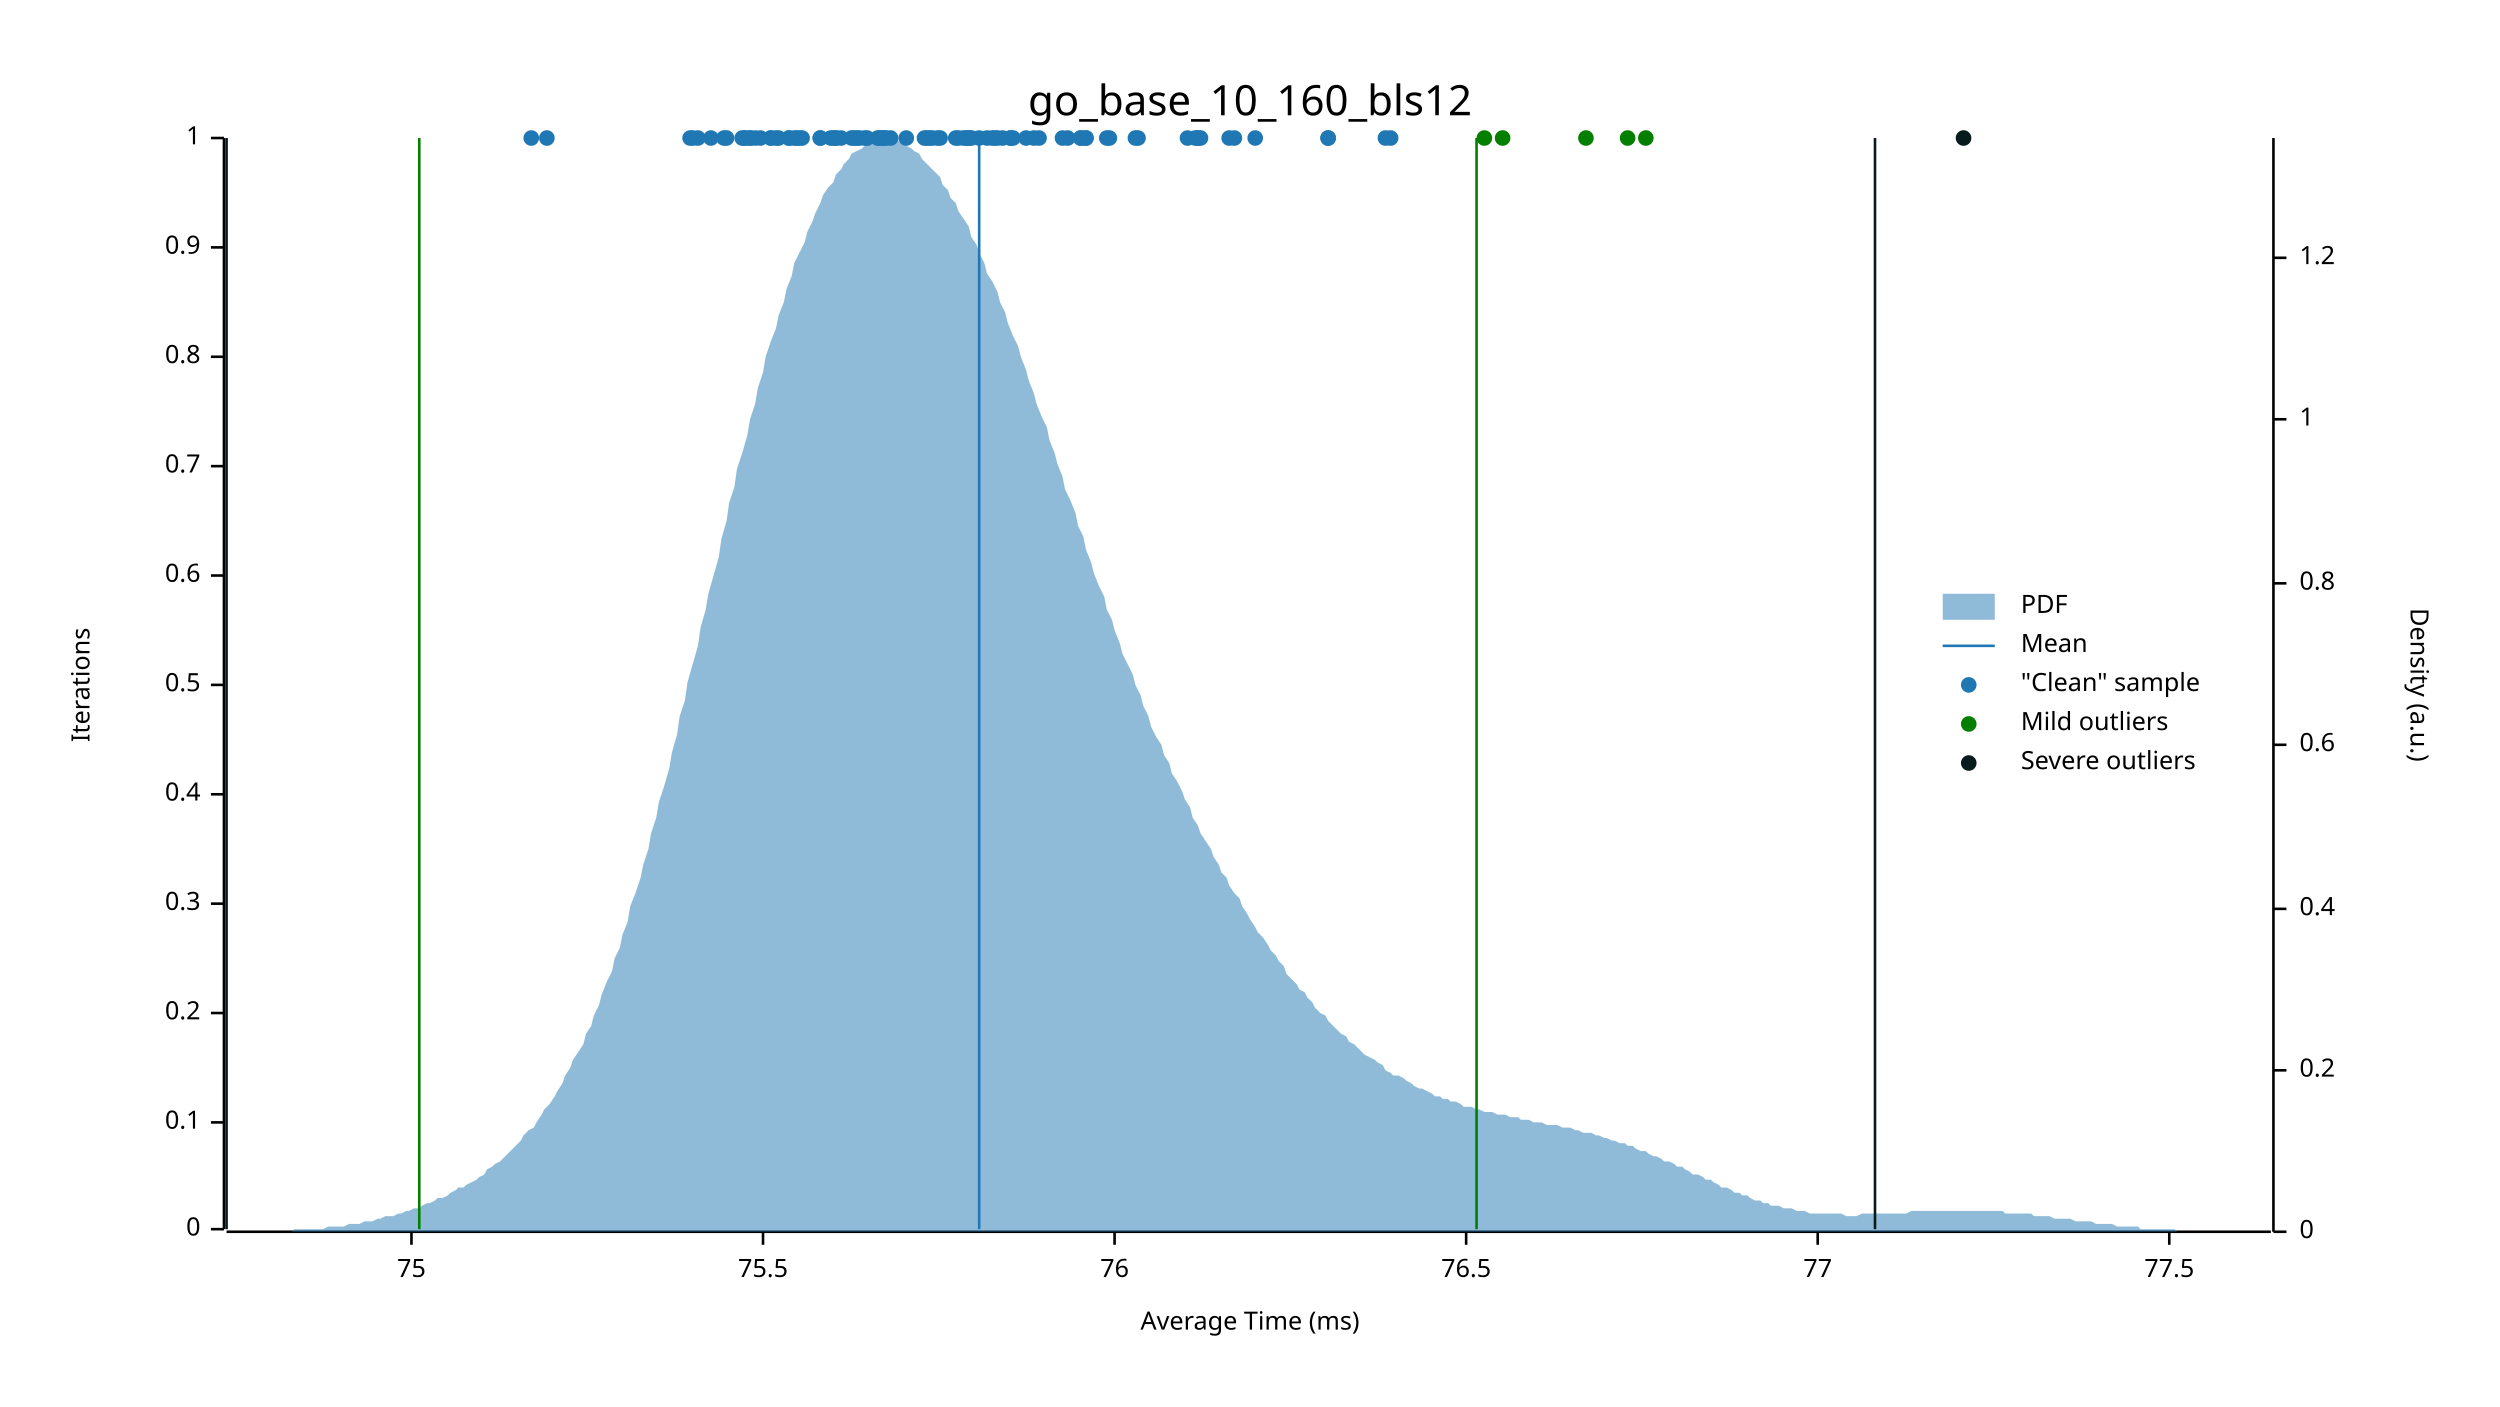
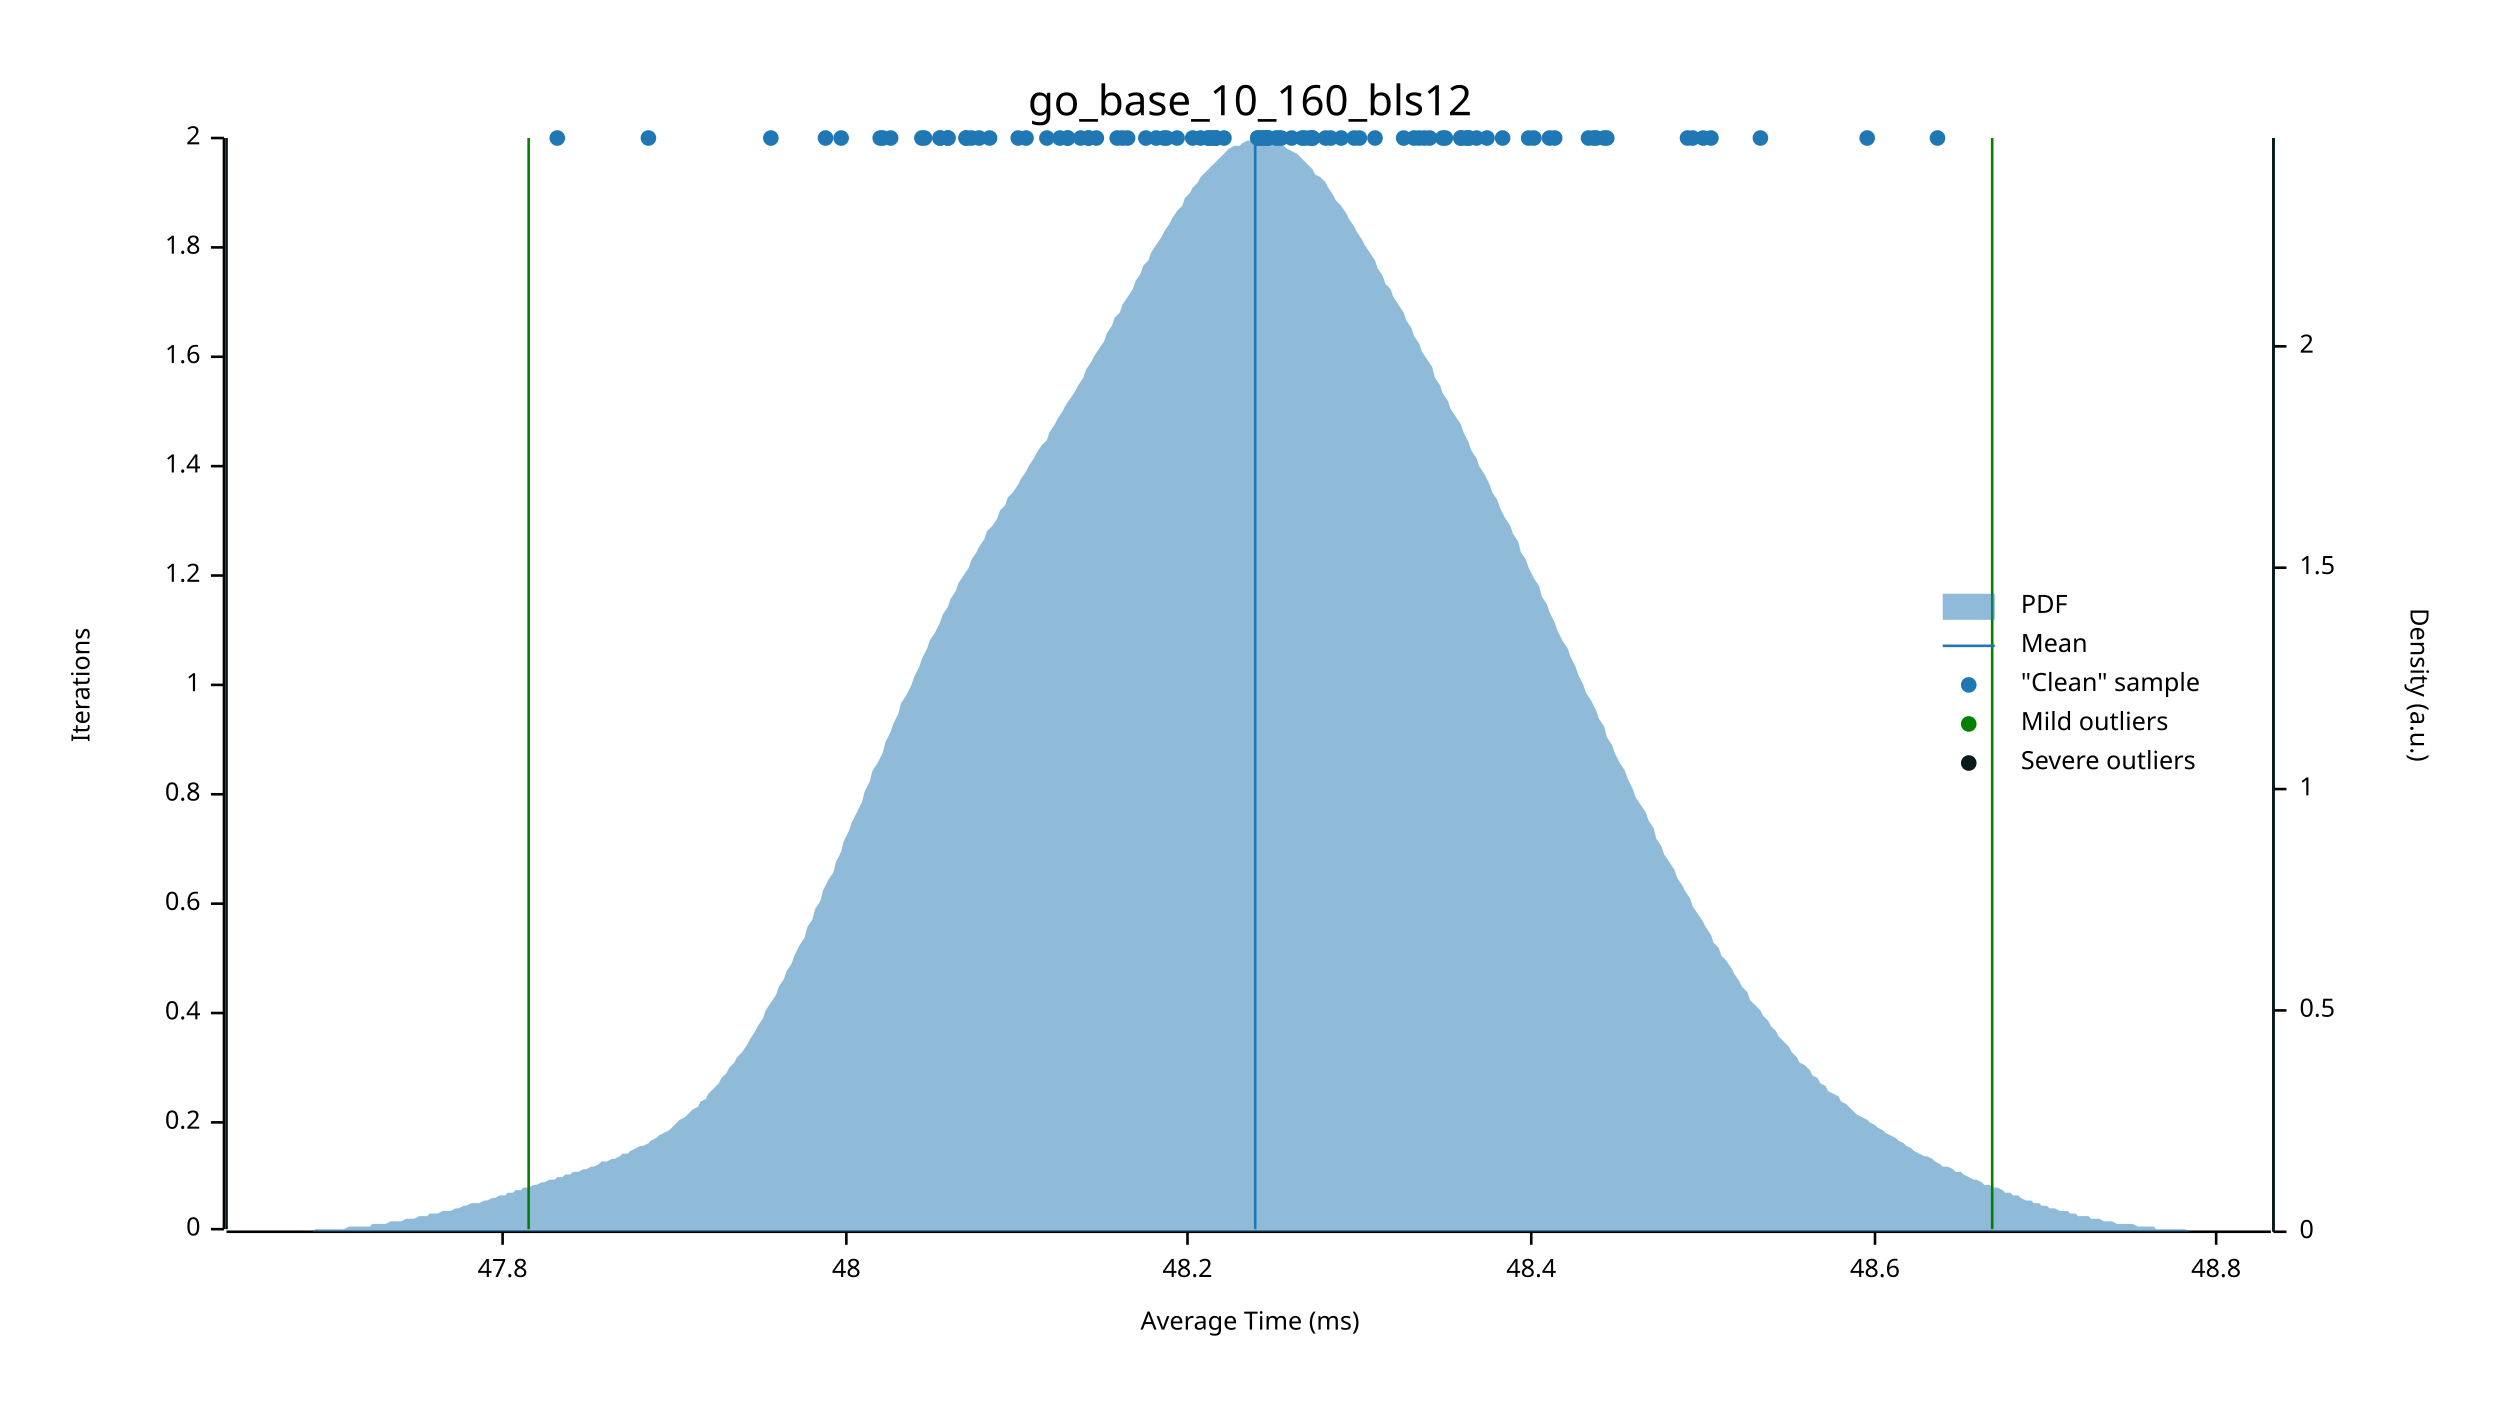
<svg xmlns="http://www.w3.org/2000/svg" width="960" height="540" viewBox="0 0 960 540">
  <text x="480" y="32" dy="0.76em" text-anchor="middle" font-family="sans-serif" font-size="16.129" opacity="1" fill="#000000">
go_base_10_160_bls12
</text>
  <text x="27" y="263" dy="0.76em" text-anchor="middle" font-family="sans-serif" font-size="9.677" opacity="1" fill="#000000" transform="rotate(270, 27, 263)">
Iterations
</text>
  <text x="480" y="513" dy="-0.5ex" text-anchor="middle" font-family="sans-serif" font-size="9.677" opacity="1" fill="#000000">
Average Time (ms)
</text>
  <polyline fill="none" opacity="1" stroke="#000000" stroke-width="1" points="86,53 86,472 " />
  <text x="77" y="472" dy="0.5ex" text-anchor="end" font-family="sans-serif" font-size="9.677" opacity="1" fill="#000000">
0
</text>
  <polyline fill="none" opacity="1" stroke="#000000" stroke-width="1" points="81,472 86,472 " />
  <text x="77" y="431" dy="0.5ex" text-anchor="end" font-family="sans-serif" font-size="9.677" opacity="1" fill="#000000">
- 0.1
+ 0.2
</text>
  <polyline fill="none" opacity="1" stroke="#000000" stroke-width="1" points="81,431 86,431 " />
  <text x="77" y="389" dy="0.5ex" text-anchor="end" font-family="sans-serif" font-size="9.677" opacity="1" fill="#000000">
- 0.2
+ 0.4
</text>
  <polyline fill="none" opacity="1" stroke="#000000" stroke-width="1" points="81,389 86,389 " />
  <text x="77" y="347" dy="0.5ex" text-anchor="end" font-family="sans-serif" font-size="9.677" opacity="1" fill="#000000">
- 0.3
+ 0.6
</text>
  <polyline fill="none" opacity="1" stroke="#000000" stroke-width="1" points="81,347 86,347 " />
  <text x="77" y="305" dy="0.5ex" text-anchor="end" font-family="sans-serif" font-size="9.677" opacity="1" fill="#000000">
- 0.4
+ 0.8
</text>
  <polyline fill="none" opacity="1" stroke="#000000" stroke-width="1" points="81,305 86,305 " />
  <text x="77" y="263" dy="0.5ex" text-anchor="end" font-family="sans-serif" font-size="9.677" opacity="1" fill="#000000">
- 0.5
+ 1
</text>
  <polyline fill="none" opacity="1" stroke="#000000" stroke-width="1" points="81,263 86,263 " />
  <text x="77" y="221" dy="0.5ex" text-anchor="end" font-family="sans-serif" font-size="9.677" opacity="1" fill="#000000">
- 0.6
+ 1.2
</text>
  <polyline fill="none" opacity="1" stroke="#000000" stroke-width="1" points="81,221 86,221 " />
  <text x="77" y="179" dy="0.5ex" text-anchor="end" font-family="sans-serif" font-size="9.677" opacity="1" fill="#000000">
- 0.7
+ 1.4
</text>
  <polyline fill="none" opacity="1" stroke="#000000" stroke-width="1" points="81,179 86,179 " />
  <text x="77" y="137" dy="0.5ex" text-anchor="end" font-family="sans-serif" font-size="9.677" opacity="1" fill="#000000">
- 0.8
+ 1.6
</text>
  <polyline fill="none" opacity="1" stroke="#000000" stroke-width="1" points="81,137 86,137 " />
  <text x="77" y="95" dy="0.5ex" text-anchor="end" font-family="sans-serif" font-size="9.677" opacity="1" fill="#000000">
- 0.9
+ 1.8
</text>
  <polyline fill="none" opacity="1" stroke="#000000" stroke-width="1" points="81,95 86,95 " />
  <text x="77" y="53" dy="0.5ex" text-anchor="end" font-family="sans-serif" font-size="9.677" opacity="1" fill="#000000">
- 1
+ 2
</text>
  <polyline fill="none" opacity="1" stroke="#000000" stroke-width="1" points="81,53 86,53 " />
  <polyline fill="none" opacity="1" stroke="#000000" stroke-width="1" points="87,473 872,473 " />
-   <text x="158" y="483" dy="0.76em" text-anchor="middle" font-family="sans-serif" font-size="9.677" opacity="1" fill="#000000">
- 75
- </text>
-   <polyline fill="none" opacity="1" stroke="#000000" stroke-width="1" points="158,473 158,478 " />
-   <text x="293" y="483" dy="0.76em" text-anchor="middle" font-family="sans-serif" font-size="9.677" opacity="1" fill="#000000">
- 75.5
- </text>
-   <polyline fill="none" opacity="1" stroke="#000000" stroke-width="1" points="293,473 293,478 " />
-   <text x="428" y="483" dy="0.76em" text-anchor="middle" font-family="sans-serif" font-size="9.677" opacity="1" fill="#000000">
- 76
- </text>
-   <polyline fill="none" opacity="1" stroke="#000000" stroke-width="1" points="428,473 428,478 " />
-   <text x="563" y="483" dy="0.76em" text-anchor="middle" font-family="sans-serif" font-size="9.677" opacity="1" fill="#000000">
- 76.5
- </text>
-   <polyline fill="none" opacity="1" stroke="#000000" stroke-width="1" points="563,473 563,478 " />
-   <text x="698" y="483" dy="0.76em" text-anchor="middle" font-family="sans-serif" font-size="9.677" opacity="1" fill="#000000">
- 77
- </text>
-   <polyline fill="none" opacity="1" stroke="#000000" stroke-width="1" points="698,473 698,478 " />
-   <text x="833" y="483" dy="0.76em" text-anchor="middle" font-family="sans-serif" font-size="9.677" opacity="1" fill="#000000">
- 77.5
- </text>
-   <polyline fill="none" opacity="1" stroke="#000000" stroke-width="1" points="833,473 833,478 " />
+   <text x="193" y="483" dy="0.76em" text-anchor="middle" font-family="sans-serif" font-size="9.677" opacity="1" fill="#000000">
+ 47.8
+ </text>
+   <polyline fill="none" opacity="1" stroke="#000000" stroke-width="1" points="193,473 193,478 " />
+   <text x="325" y="483" dy="0.76em" text-anchor="middle" font-family="sans-serif" font-size="9.677" opacity="1" fill="#000000">
+ 48
+ </text>
+   <polyline fill="none" opacity="1" stroke="#000000" stroke-width="1" points="325,473 325,478 " />
+   <text x="456" y="483" dy="0.76em" text-anchor="middle" font-family="sans-serif" font-size="9.677" opacity="1" fill="#000000">
+ 48.2
+ </text>
+   <polyline fill="none" opacity="1" stroke="#000000" stroke-width="1" points="456,473 456,478 " />
+   <text x="588" y="483" dy="0.76em" text-anchor="middle" font-family="sans-serif" font-size="9.677" opacity="1" fill="#000000">
+ 48.4
+ </text>
+   <polyline fill="none" opacity="1" stroke="#000000" stroke-width="1" points="588,473 588,478 " />
+   <text x="720" y="483" dy="0.76em" text-anchor="middle" font-family="sans-serif" font-size="9.677" opacity="1" fill="#000000">
+ 48.6
+ </text>
+   <polyline fill="none" opacity="1" stroke="#000000" stroke-width="1" points="720,473 720,478 " />
+   <text x="851" y="483" dy="0.76em" text-anchor="middle" font-family="sans-serif" font-size="9.677" opacity="1" fill="#000000">
+ 48.8
+ </text>
+   <polyline fill="none" opacity="1" stroke="#000000" stroke-width="1" points="851,473 851,478 " />
  <text x="933" y="263" dy="0.76em" text-anchor="middle" font-family="sans-serif" font-size="9.677" opacity="1" fill="#000000" transform="rotate(90, 933, 263)">
Density (a.u.)
</text>
  <polyline fill="none" opacity="1" stroke="#000000" stroke-width="1" points="873,53 873,473 " />
  <text x="883" y="473" dy="0.5ex" text-anchor="start" font-family="sans-serif" font-size="9.677" opacity="1" fill="#000000">
0
</text>
  <polyline fill="none" opacity="1" stroke="#000000" stroke-width="1" points="873,473 878,473 " />
-   <text x="883" y="411" dy="0.5ex" text-anchor="start" font-family="sans-serif" font-size="9.677" opacity="1" fill="#000000">
- 0.2
- </text>
-   <polyline fill="none" opacity="1" stroke="#000000" stroke-width="1" points="873,411 878,411 " />
-   <text x="883" y="349" dy="0.5ex" text-anchor="start" font-family="sans-serif" font-size="9.677" opacity="1" fill="#000000">
- 0.4
- </text>
-   <polyline fill="none" opacity="1" stroke="#000000" stroke-width="1" points="873,349 878,349 " />
-   <text x="883" y="286" dy="0.5ex" text-anchor="start" font-family="sans-serif" font-size="9.677" opacity="1" fill="#000000">
- 0.6
- </text>
-   <polyline fill="none" opacity="1" stroke="#000000" stroke-width="1" points="873,286 878,286 " />
-   <text x="883" y="224" dy="0.5ex" text-anchor="start" font-family="sans-serif" font-size="9.677" opacity="1" fill="#000000">
- 0.8
- </text>
-   <polyline fill="none" opacity="1" stroke="#000000" stroke-width="1" points="873,224 878,224 " />
-   <text x="883" y="161" dy="0.5ex" text-anchor="start" font-family="sans-serif" font-size="9.677" opacity="1" fill="#000000">
+   <text x="883" y="388" dy="0.5ex" text-anchor="start" font-family="sans-serif" font-size="9.677" opacity="1" fill="#000000">
+ 0.5
+ </text>
+   <polyline fill="none" opacity="1" stroke="#000000" stroke-width="1" points="873,388 878,388 " />
+   <text x="883" y="303" dy="0.5ex" text-anchor="start" font-family="sans-serif" font-size="9.677" opacity="1" fill="#000000">
1
</text>
-   <polyline fill="none" opacity="1" stroke="#000000" stroke-width="1" points="873,161 878,161 " />
-   <text x="883" y="99" dy="0.5ex" text-anchor="start" font-family="sans-serif" font-size="9.677" opacity="1" fill="#000000">
- 1.2
- </text>
-   <polyline fill="none" opacity="1" stroke="#000000" stroke-width="1" points="873,99 878,99 " />
-   <polygon opacity="0.5" fill="#1F78B4" points="87,473 88,473 90,473 91,473 93,473 94,473 96,473 98,473 99,473 101,473 102,473 104,473 105,473 107,473 109,473 110,473 112,473 113,472 115,472 116,472 118,472 120,472 121,472 123,472 124,472 126,471 127,471 129,471 131,471 132,471 134,470 135,470 137,470 138,470 140,469 142,469 143,469 145,468 146,468 148,467 150,467 151,467 153,466 154,466 156,465 157,465 159,464 161,464 162,463 164,462 165,462 167,461 168,460 170,460 172,459 173,458 175,457 176,456 178,456 179,455 181,454 183,453 184,452 186,451 187,449 189,448 190,447 192,446 194,444 195,443 197,441 198,440 200,438 201,436 203,434 205,433 206,431 208,428 209,426 211,424 213,421 214,419 216,416 217,413 219,410 220,407 222,404 224,401 225,397 227,394 228,390 230,386 231,382 233,377 235,373 236,368 238,364 239,359 241,354 242,348 244,343 246,337 247,332 249,326 250,320 252,314 253,308 255,302 257,295 258,289 260,282 261,275 263,269 264,262 266,255 268,248 269,241 271,234 272,228 274,221 276,214 277,207 279,200 280,193 282,187 283,180 285,174 287,167 288,161 290,155 291,149 293,143 294,137 296,131 298,126 299,121 301,116 302,111 304,106 305,101 307,97 309,93 310,89 312,85 313,82 315,78 316,75 318,72 320,70 321,67 323,65 324,63 326,61 327,59 329,58 331,57 332,56 334,55 335,54 337,54 339,54 340,53 342,54 343,54 345,54 346,55 348,56 350,57 351,58 353,59 354,61 356,63 357,64 359,66 361,68 362,71 364,73 365,76 367,78 368,81 370,84 372,87 373,91 375,94 376,97 378,101 379,105 381,108 383,112 384,116 386,120 387,124 389,129 391,133 392,137 394,142 395,146 397,151 398,155 400,160 402,164 403,169 405,174 406,178 408,183 409,188 411,192 413,197 414,202 416,206 417,211 419,216 420,220 422,225 424,229 425,234 427,238 428,242 430,247 431,251 433,255 435,259 436,263 438,267 439,271 441,275 442,279 444,283 446,286 447,290 449,293 450,297 452,300 454,304 455,307 457,310 458,314 460,317 461,320 463,323 465,326 466,329 468,332 469,335 471,337 472,340 474,343 476,345 477,348 479,351 480,353 482,356 483,358 485,360 487,363 488,365 490,367 491,369 493,371 494,374 496,376 498,378 499,380 501,381 502,383 504,385 505,387 507,389 509,390 510,392 512,394 513,395 515,397 517,398 518,400 520,401 521,402 523,404 524,405 526,406 528,407 529,408 531,409 532,411 534,412 535,413 537,413 539,414 540,415 542,416 543,417 545,418 546,418 548,419 550,420 551,421 553,421 554,422 556,422 557,423 559,423 561,424 562,425 564,425 565,425 567,426 568,426 570,427 572,427 573,427 575,428 576,428 578,428 580,429 581,429 583,429 584,430 586,430 587,430 589,431 591,431 592,431 594,432 595,432 597,432 598,432 600,433 602,433 603,433 605,434 606,434 608,435 609,435 611,435 613,436 614,436 616,437 617,437 619,438 620,438 622,439 624,439 625,440 627,440 628,441 630,442 632,442 633,443 635,444 636,444 638,445 639,446 641,446 643,447 644,448 646,448 647,449 649,450 650,451 652,451 654,452 655,453 657,453 658,454 660,455 661,456 663,456 665,457 666,458 668,458 669,459 671,459 672,460 674,461 676,461 677,462 679,462 680,463 682,463 683,463 685,464 687,464 688,464 690,465 691,465 693,465 695,466 696,466 698,466 699,466 701,466 702,466 704,466 706,466 707,466 709,467 710,467 712,467 713,467 715,466 717,466 718,466 720,466 721,466 723,466 724,466 726,466 728,466 729,466 731,466 732,466 734,465 735,465 737,465 739,465 740,465 742,465 743,465 745,465 746,465 748,465 750,465 751,465 753,465 754,465 756,465 758,465 759,465 761,465 762,465 764,465 765,465 767,465 769,465 770,466 772,466 773,466 775,466 776,466 778,466 780,466 781,467 783,467 784,467 786,467 787,467 789,468 791,468 792,468 794,468 795,468 797,469 798,469 800,469 802,469 803,469 805,470 806,470 808,470 809,470 811,470 813,471 814,471 816,471 817,471 819,471 821,471 822,472 824,472 825,472 827,472 828,472 830,472 832,472 833,472 835,472 836,473 838,473 839,473 841,473 843,473 844,473 846,473 847,473 849,473 850,473 852,473 854,473 855,473 857,473 858,473 860,473 861,473 863,473 865,473 866,473 868,473 869,473 871,473 873,473 873,473 87,473 " />
-   <polyline fill="none" opacity="1" stroke="#1F78B4" stroke-width="1" points="376,472 376,53 " />
-   <polyline fill="none" opacity="1" stroke="#057F00" stroke-width="1" points="161,472 161,53 " />
-   <polyline fill="none" opacity="1" stroke="#057F00" stroke-width="1" points="567,472 567,53 " />
+   <polyline fill="none" opacity="1" stroke="#000000" stroke-width="1" points="873,303 878,303 " />
+   <text x="883" y="218" dy="0.5ex" text-anchor="start" font-family="sans-serif" font-size="9.677" opacity="1" fill="#000000">
+ 1.5
+ </text>
+   <polyline fill="none" opacity="1" stroke="#000000" stroke-width="1" points="873,218 878,218 " />
+   <text x="883" y="133" dy="0.5ex" text-anchor="start" font-family="sans-serif" font-size="9.677" opacity="1" fill="#000000">
+ 2
+ </text>
+   <polyline fill="none" opacity="1" stroke="#000000" stroke-width="1" points="873,133 878,133 " />
+   <polygon opacity="0.5" fill="#1F78B4" points="87,473 88,473 90,473 91,473 93,473 94,473 96,473 98,473 99,473 101,473 102,473 104,473 105,473 107,473 109,473 110,473 112,473 113,473 115,473 116,473 118,473 120,473 121,472 123,472 124,472 126,472 127,472 129,472 131,472 132,472 134,471 135,471 137,471 138,471 140,471 142,471 143,470 145,470 146,470 148,470 150,469 151,469 153,469 154,469 156,468 157,468 159,468 161,467 162,467 164,467 165,466 167,466 168,466 170,465 172,465 173,465 175,464 176,464 178,463 179,463 181,462 183,462 184,462 186,461 187,461 189,460 190,460 192,459 194,459 195,458 197,458 198,457 200,457 201,456 203,456 205,455 206,455 208,454 209,454 211,453 213,453 214,452 216,452 217,451 219,451 220,450 222,450 224,449 225,449 227,448 228,448 230,447 231,446 233,446 235,445 236,445 238,444 239,443 241,443 242,442 244,441 246,440 247,440 249,439 250,438 252,437 253,436 255,435 257,434 258,433 260,431 261,430 263,429 264,428 266,426 268,425 269,423 271,422 272,420 274,418 276,416 277,414 279,412 280,410 282,408 283,406 285,404 287,401 288,399 290,396 291,394 293,391 294,388 296,385 298,382 299,379 301,376 302,373 304,370 305,367 307,363 309,360 310,356 312,353 313,349 315,346 316,342 318,338 320,335 321,331 323,327 324,323 326,319 327,316 329,312 331,308 332,304 334,300 335,296 337,293 339,289 340,285 342,281 343,278 345,274 346,270 348,267 350,263 351,260 353,256 354,253 356,249 357,246 359,243 361,239 362,236 364,233 365,230 367,227 368,224 370,221 372,218 373,215 375,212 376,210 378,207 379,204 381,202 383,199 384,196 386,194 387,191 389,189 391,186 392,184 394,181 395,179 397,176 398,174 400,171 402,169 403,166 405,163 406,161 408,158 409,156 411,153 413,150 414,148 416,145 417,142 419,139 420,137 422,134 424,131 425,128 427,125 428,122 430,120 431,117 433,114 435,111 436,108 438,105 439,102 441,100 442,97 444,94 446,91 447,89 449,86 450,84 452,81 454,79 455,76 457,74 458,72 460,70 461,68 463,66 465,64 466,63 468,61 469,60 471,58 472,57 474,56 476,56 477,55 479,54 480,54 482,54 483,53 485,54 487,54 488,54 490,55 491,55 493,56 494,57 496,58 498,59 499,60 501,62 502,63 504,65 505,67 507,68 509,70 510,72 512,75 513,77 515,79 517,82 518,84 520,87 521,89 523,92 524,94 526,97 528,100 529,103 531,106 532,109 534,111 535,114 537,117 539,120 540,123 542,126 543,129 545,132 546,135 548,138 550,141 551,145 553,148 554,151 556,154 557,157 559,160 561,163 562,166 564,170 565,173 567,176 568,179 570,182 572,186 573,189 575,192 576,195 578,199 580,202 581,205 583,208 584,212 586,215 587,218 589,222 591,225 592,229 594,232 595,235 597,239 598,242 600,246 602,249 603,252 605,256 606,259 608,263 609,266 611,269 613,273 614,276 616,279 617,283 619,286 620,289 622,293 624,296 625,299 627,303 628,306 630,309 632,312 633,315 635,318 636,322 638,325 639,328 641,331 643,334 644,337 646,340 647,342 649,345 650,348 652,351 654,354 655,356 657,359 658,362 660,364 661,367 663,369 665,372 666,374 668,377 669,379 671,381 672,384 674,386 676,388 677,390 679,392 680,394 682,396 683,398 685,400 687,402 688,404 690,406 691,408 693,409 695,411 696,413 698,414 699,416 701,417 702,419 704,420 706,421 707,423 709,424 710,425 712,427 713,428 715,429 717,430 718,431 720,432 721,433 723,434 724,435 726,436 728,437 729,438 731,439 732,440 734,441 735,442 737,443 739,444 740,444 742,445 743,446 745,447 746,448 748,448 750,449 751,450 753,450 754,451 756,452 758,453 759,453 761,454 762,455 764,455 765,456 767,456 769,457 770,458 772,458 773,459 775,459 776,460 778,461 780,461 781,462 783,462 784,463 786,463 787,464 789,464 791,465 792,465 794,465 795,466 797,466 798,467 800,467 802,467 803,468 805,468 806,468 808,469 809,469 811,469 813,470 814,470 816,470 817,470 819,470 821,471 822,471 824,471 825,471 827,471 828,472 830,472 832,472 833,472 835,472 836,472 838,472 839,472 841,473 843,473 844,473 846,473 847,473 849,473 850,473 852,473 854,473 855,473 857,473 858,473 860,473 861,473 863,473 865,473 866,473 868,473 869,473 871,473 873,473 873,473 87,473 " />
+   <polyline fill="none" opacity="1" stroke="#1F78B4" stroke-width="1" points="482,472 482,53 " />
+   <polyline fill="none" opacity="1" stroke="#057F00" stroke-width="1" points="203,472 203,53 " />
+   <polyline fill="none" opacity="1" stroke="#057F00" stroke-width="1" points="765,472 765,53 " />
  <polyline fill="none" opacity="1" stroke="#071A1C" stroke-width="1" points="87,472 87,53 " />
-   <polyline fill="none" opacity="1" stroke="#071A1C" stroke-width="1" points="720,472 720,53 " />
-   <circle cx="532" cy="53" r="3" opacity="1" fill="#1F78B4" stroke="none" stroke-width="1" />
-   <circle cx="372" cy="53" r="3" opacity="1" fill="#1F78B4" stroke="none" stroke-width="1" />
-   <circle cx="340" cy="53" r="3" opacity="1" fill="#1F78B4" stroke="none" stroke-width="1" />
+   <polyline fill="none" opacity="1" stroke="#071A1C" stroke-width="1" points="873,472 873,53 " />
+   <circle cx="744" cy="53" r="3" opacity="1" fill="#1F78B4" stroke="none" stroke-width="1" />
+   <circle cx="503" cy="53" r="3" opacity="1" fill="#1F78B4" stroke="none" stroke-width="1" />
+   <circle cx="563" cy="53" r="3" opacity="1" fill="#1F78B4" stroke="none" stroke-width="1" />
+   <circle cx="509" cy="53" r="3" opacity="1" fill="#1F78B4" stroke="none" stroke-width="1" />
+   <circle cx="371" cy="53" r="3" opacity="1" fill="#1F78B4" stroke="none" stroke-width="1" />
+   <circle cx="429" cy="53" r="3" opacity="1" fill="#1F78B4" stroke="none" stroke-width="1" />
+   <circle cx="486" cy="53" r="3" opacity="1" fill="#1F78B4" stroke="none" stroke-width="1" />
+   <circle cx="402" cy="53" r="3" opacity="1" fill="#1F78B4" stroke="none" stroke-width="1" />
+   <circle cx="650" cy="53" r="3" opacity="1" fill="#1F78B4" stroke="none" stroke-width="1" />
+   <circle cx="444" cy="53" r="3" opacity="1" fill="#1F78B4" stroke="none" stroke-width="1" />
+   <circle cx="364" cy="53" r="3" opacity="1" fill="#1F78B4" stroke="none" stroke-width="1" />
+   <circle cx="504" cy="53" r="3" opacity="1" fill="#1F78B4" stroke="none" stroke-width="1" />
+   <circle cx="354" cy="53" r="3" opacity="1" fill="#1F78B4" stroke="none" stroke-width="1" />
+   <circle cx="418" cy="53" r="3" opacity="1" fill="#1F78B4" stroke="none" stroke-width="1" />
+   <circle cx="547" cy="53" r="3" opacity="1" fill="#1F78B4" stroke="none" stroke-width="1" />
+   <circle cx="249" cy="53" r="3" opacity="1" fill="#1F78B4" stroke="none" stroke-width="1" />
+   <circle cx="361" cy="53" r="3" opacity="1" fill="#1F78B4" stroke="none" stroke-width="1" />
+   <circle cx="338" cy="53" r="3" opacity="1" fill="#1F78B4" stroke="none" stroke-width="1" />
+   <circle cx="564" cy="53" r="3" opacity="1" fill="#1F78B4" stroke="none" stroke-width="1" />
+   <circle cx="500" cy="53" r="3" opacity="1" fill="#1F78B4" stroke="none" stroke-width="1" />
+   <circle cx="610" cy="53" r="3" opacity="1" fill="#1F78B4" stroke="none" stroke-width="1" />
+   <circle cx="380" cy="53" r="3" opacity="1" fill="#1F78B4" stroke="none" stroke-width="1" />
+   <circle cx="564" cy="53" r="3" opacity="1" fill="#1F78B4" stroke="none" stroke-width="1" />
+   <circle cx="407" cy="53" r="3" opacity="1" fill="#1F78B4" stroke="none" stroke-width="1" />
+   <circle cx="528" cy="53" r="3" opacity="1" fill="#1F78B4" stroke="none" stroke-width="1" />
+   <circle cx="391" cy="53" r="3" opacity="1" fill="#1F78B4" stroke="none" stroke-width="1" />
+   <circle cx="467" cy="53" r="3" opacity="1" fill="#1F78B4" stroke="none" stroke-width="1" />
+   <circle cx="465" cy="53" r="3" opacity="1" fill="#1F78B4" stroke="none" stroke-width="1" />
+   <circle cx="485" cy="53" r="3" opacity="1" fill="#1F78B4" stroke="none" stroke-width="1" />
+   <circle cx="296" cy="53" r="3" opacity="1" fill="#1F78B4" stroke="none" stroke-width="1" />
+   <circle cx="597" cy="53" r="3" opacity="1" fill="#1F78B4" stroke="none" stroke-width="1" />
+   <circle cx="555" cy="53" r="3" opacity="1" fill="#1F78B4" stroke="none" stroke-width="1" />
+   <circle cx="467" cy="53" r="3" opacity="1" fill="#1F78B4" stroke="none" stroke-width="1" />
+   <circle cx="520" cy="53" r="3" opacity="1" fill="#1F78B4" stroke="none" stroke-width="1" />
+   <circle cx="612" cy="53" r="3" opacity="1" fill="#1F78B4" stroke="none" stroke-width="1" />
+   <circle cx="501" cy="53" r="3" opacity="1" fill="#1F78B4" stroke="none" stroke-width="1" />
+   <circle cx="648" cy="53" r="3" opacity="1" fill="#1F78B4" stroke="none" stroke-width="1" />
+   <circle cx="522" cy="53" r="3" opacity="1" fill="#1F78B4" stroke="none" stroke-width="1" />
+   <circle cx="539" cy="53" r="3" opacity="1" fill="#1F78B4" stroke="none" stroke-width="1" />
+   <circle cx="589" cy="53" r="3" opacity="1" fill="#1F78B4" stroke="none" stroke-width="1" />
+   <circle cx="561" cy="53" r="3" opacity="1" fill="#1F78B4" stroke="none" stroke-width="1" />
+   <circle cx="464" cy="53" r="3" opacity="1" fill="#1F78B4" stroke="none" stroke-width="1" />
+   <circle cx="545" cy="53" r="3" opacity="1" fill="#1F78B4" stroke="none" stroke-width="1" />
+   <circle cx="515" cy="53" r="3" opacity="1" fill="#1F78B4" stroke="none" stroke-width="1" />
+   <circle cx="595" cy="53" r="3" opacity="1" fill="#1F78B4" stroke="none" stroke-width="1" />
+   <circle cx="448" cy="53" r="3" opacity="1" fill="#1F78B4" stroke="none" stroke-width="1" />
+   <circle cx="571" cy="53" r="3" opacity="1" fill="#1F78B4" stroke="none" stroke-width="1" />
+   <circle cx="613" cy="53" r="3" opacity="1" fill="#1F78B4" stroke="none" stroke-width="1" />
+   <circle cx="487" cy="53" r="3" opacity="1" fill="#1F78B4" stroke="none" stroke-width="1" />
+   <circle cx="511" cy="53" r="3" opacity="1" fill="#1F78B4" stroke="none" stroke-width="1" />
+   <circle cx="431" cy="53" r="3" opacity="1" fill="#1F78B4" stroke="none" stroke-width="1" />
+   <circle cx="717" cy="53" r="3" opacity="1" fill="#1F78B4" stroke="none" stroke-width="1" />
+   <circle cx="452" cy="53" r="3" opacity="1" fill="#1F78B4" stroke="none" stroke-width="1" />
+   <circle cx="470" cy="53" r="3" opacity="1" fill="#1F78B4" stroke="none" stroke-width="1" />
+   <circle cx="549" cy="53" r="3" opacity="1" fill="#1F78B4" stroke="none" stroke-width="1" />
+   <circle cx="616" cy="53" r="3" opacity="1" fill="#1F78B4" stroke="none" stroke-width="1" />
+   <circle cx="342" cy="53" r="3" opacity="1" fill="#1F78B4" stroke="none" stroke-width="1" />
+   <circle cx="418" cy="53" r="3" opacity="1" fill="#1F78B4" stroke="none" stroke-width="1" />
+   <circle cx="554" cy="53" r="3" opacity="1" fill="#1F78B4" stroke="none" stroke-width="1" />
+   <circle cx="587" cy="53" r="3" opacity="1" fill="#1F78B4" stroke="none" stroke-width="1" />
+   <circle cx="339" cy="53" r="3" opacity="1" fill="#1F78B4" stroke="none" stroke-width="1" />
+   <circle cx="376" cy="53" r="3" opacity="1" fill="#1F78B4" stroke="none" stroke-width="1" />
+   <circle cx="483" cy="53" r="3" opacity="1" fill="#1F78B4" stroke="none" stroke-width="1" />
+   <circle cx="487" cy="53" r="3" opacity="1" fill="#1F78B4" stroke="none" stroke-width="1" />
+   <circle cx="361" cy="53" r="3" opacity="1" fill="#1F78B4" stroke="none" stroke-width="1" />
+   <circle cx="373" cy="53" r="3" opacity="1" fill="#1F78B4" stroke="none" stroke-width="1" />
+   <circle cx="440" cy="53" r="3" opacity="1" fill="#1F78B4" stroke="none" stroke-width="1" />
+   <circle cx="447" cy="53" r="3" opacity="1" fill="#1F78B4" stroke="none" stroke-width="1" />
+   <circle cx="323" cy="53" r="3" opacity="1" fill="#1F78B4" stroke="none" stroke-width="1" />
+   <circle cx="483" cy="53" r="3" opacity="1" fill="#1F78B4" stroke="none" stroke-width="1" />
+   <circle cx="676" cy="53" r="3" opacity="1" fill="#1F78B4" stroke="none" stroke-width="1" />
+   <circle cx="317" cy="53" r="3" opacity="1" fill="#1F78B4" stroke="none" stroke-width="1" />
+   <circle cx="654" cy="53" r="3" opacity="1" fill="#1F78B4" stroke="none" stroke-width="1" />
+   <circle cx="464" cy="53" r="3" opacity="1" fill="#1F78B4" stroke="none" stroke-width="1" />
+   <circle cx="617" cy="53" r="3" opacity="1" fill="#1F78B4" stroke="none" stroke-width="1" />
+   <circle cx="458" cy="53" r="3" opacity="1" fill="#1F78B4" stroke="none" stroke-width="1" />
+   <circle cx="410" cy="53" r="3" opacity="1" fill="#1F78B4" stroke="none" stroke-width="1" />
+   <circle cx="561" cy="53" r="3" opacity="1" fill="#1F78B4" stroke="none" stroke-width="1" />
+   <circle cx="657" cy="53" r="3" opacity="1" fill="#1F78B4" stroke="none" stroke-width="1" />
+   <circle cx="543" cy="53" r="3" opacity="1" fill="#1F78B4" stroke="none" stroke-width="1" />
+   <circle cx="504" cy="53" r="3" opacity="1" fill="#1F78B4" stroke="none" stroke-width="1" />
+   <circle cx="486" cy="53" r="3" opacity="1" fill="#1F78B4" stroke="none" stroke-width="1" />
+   <circle cx="491" cy="53" r="3" opacity="1" fill="#1F78B4" stroke="none" stroke-width="1" />
+   <circle cx="567" cy="53" r="3" opacity="1" fill="#1F78B4" stroke="none" stroke-width="1" />
+   <circle cx="214" cy="53" r="3" opacity="1" fill="#1F78B4" stroke="none" stroke-width="1" />
+   <circle cx="433" cy="53" r="3" opacity="1" fill="#1F78B4" stroke="none" stroke-width="1" />
+   <circle cx="461" cy="53" r="3" opacity="1" fill="#1F78B4" stroke="none" stroke-width="1" />
+   <circle cx="415" cy="53" r="3" opacity="1" fill="#1F78B4" stroke="none" stroke-width="1" />
+   <circle cx="466" cy="53" r="3" opacity="1" fill="#1F78B4" stroke="none" stroke-width="1" />
+   <circle cx="496" cy="53" r="3" opacity="1" fill="#1F78B4" stroke="none" stroke-width="1" />
+   <circle cx="364" cy="53" r="3" opacity="1" fill="#1F78B4" stroke="none" stroke-width="1" />
+   <circle cx="421" cy="53" r="3" opacity="1" fill="#1F78B4" stroke="none" stroke-width="1" />
+   <circle cx="577" cy="53" r="3" opacity="1" fill="#1F78B4" stroke="none" stroke-width="1" />
+   <circle cx="410" cy="53" r="3" opacity="1" fill="#1F78B4" stroke="none" stroke-width="1" />
+   <circle cx="484" cy="53" r="3" opacity="1" fill="#1F78B4" stroke="none" stroke-width="1" />
+   <circle cx="371" cy="53" r="3" opacity="1" fill="#1F78B4" stroke="none" stroke-width="1" />
  <circle cx="355" cy="53" r="3" opacity="1" fill="#1F78B4" stroke="none" stroke-width="1" />
-   <circle cx="379" cy="53" r="3" opacity="1" fill="#1F78B4" stroke="none" stroke-width="1" />
-   <circle cx="303" cy="53" r="3" opacity="1" fill="#1F78B4" stroke="none" stroke-width="1" />
-   <circle cx="456" cy="53" r="3" opacity="1" fill="#1F78B4" stroke="none" stroke-width="1" />
-   <circle cx="461" cy="53" r="3" opacity="1" fill="#1F78B4" stroke="none" stroke-width="1" />
-   <circle cx="373" cy="53" r="3" opacity="1" fill="#1F78B4" stroke="none" stroke-width="1" />
-   <circle cx="372" cy="53" r="3" opacity="1" fill="#1F78B4" stroke="none" stroke-width="1" />
-   <circle cx="279" cy="53" r="3" opacity="1" fill="#1F78B4" stroke="none" stroke-width="1" />
-   <circle cx="426" cy="53" r="3" opacity="1" fill="#1F78B4" stroke="none" stroke-width="1" />
-   <circle cx="371" cy="53" r="3" opacity="1" fill="#1F78B4" stroke="none" stroke-width="1" />
-   <circle cx="368" cy="53" r="3" opacity="1" fill="#1F78B4" stroke="none" stroke-width="1" />
-   <circle cx="307" cy="53" r="3" opacity="1" fill="#1F78B4" stroke="none" stroke-width="1" />
-   <circle cx="330" cy="53" r="3" opacity="1" fill="#1F78B4" stroke="none" stroke-width="1" />
-   <circle cx="333" cy="53" r="3" opacity="1" fill="#1F78B4" stroke="none" stroke-width="1" />
-   <circle cx="340" cy="53" r="3" opacity="1" fill="#1F78B4" stroke="none" stroke-width="1" />
-   <circle cx="510" cy="53" r="3" opacity="1" fill="#1F78B4" stroke="none" stroke-width="1" />
-   <circle cx="417" cy="53" r="3" opacity="1" fill="#1F78B4" stroke="none" stroke-width="1" />
-   <circle cx="348" cy="53" r="3" opacity="1" fill="#1F78B4" stroke="none" stroke-width="1" />
-   <circle cx="321" cy="53" r="3" opacity="1" fill="#1F78B4" stroke="none" stroke-width="1" />
-   <circle cx="288" cy="53" r="3" opacity="1" fill="#1F78B4" stroke="none" stroke-width="1" />
-   <circle cx="323" cy="53" r="3" opacity="1" fill="#1F78B4" stroke="none" stroke-width="1" />
-   <circle cx="358" cy="53" r="3" opacity="1" fill="#1F78B4" stroke="none" stroke-width="1" />
-   <circle cx="388" cy="53" r="3" opacity="1" fill="#1F78B4" stroke="none" stroke-width="1" />
-   <circle cx="268" cy="53" r="3" opacity="1" fill="#1F78B4" stroke="none" stroke-width="1" />
-   <circle cx="338" cy="53" r="3" opacity="1" fill="#1F78B4" stroke="none" stroke-width="1" />
  <circle cx="394" cy="53" r="3" opacity="1" fill="#1F78B4" stroke="none" stroke-width="1" />
-   <circle cx="308" cy="53" r="3" opacity="1" fill="#1F78B4" stroke="none" stroke-width="1" />
-   <circle cx="360" cy="53" r="3" opacity="1" fill="#1F78B4" stroke="none" stroke-width="1" />
-   <circle cx="399" cy="53" r="3" opacity="1" fill="#1F78B4" stroke="none" stroke-width="1" />
-   <circle cx="397" cy="53" r="3" opacity="1" fill="#1F78B4" stroke="none" stroke-width="1" />
-   <circle cx="299" cy="53" r="3" opacity="1" fill="#1F78B4" stroke="none" stroke-width="1" />
-   <circle cx="415" cy="53" r="3" opacity="1" fill="#1F78B4" stroke="none" stroke-width="1" />
-   <circle cx="315" cy="53" r="3" opacity="1" fill="#1F78B4" stroke="none" stroke-width="1" />
-   <circle cx="320" cy="53" r="3" opacity="1" fill="#1F78B4" stroke="none" stroke-width="1" />
-   <circle cx="278" cy="53" r="3" opacity="1" fill="#1F78B4" stroke="none" stroke-width="1" />
-   <circle cx="356" cy="53" r="3" opacity="1" fill="#1F78B4" stroke="none" stroke-width="1" />
-   <circle cx="361" cy="53" r="3" opacity="1" fill="#1F78B4" stroke="none" stroke-width="1" />
-   <circle cx="337" cy="53" r="3" opacity="1" fill="#1F78B4" stroke="none" stroke-width="1" />
-   <circle cx="305" cy="53" r="3" opacity="1" fill="#1F78B4" stroke="none" stroke-width="1" />
-   <circle cx="408" cy="53" r="3" opacity="1" fill="#1F78B4" stroke="none" stroke-width="1" />
-   <circle cx="342" cy="53" r="3" opacity="1" fill="#1F78B4" stroke="none" stroke-width="1" />
-   <circle cx="339" cy="53" r="3" opacity="1" fill="#1F78B4" stroke="none" stroke-width="1" />
-   <circle cx="298" cy="53" r="3" opacity="1" fill="#1F78B4" stroke="none" stroke-width="1" />
-   <circle cx="303" cy="53" r="3" opacity="1" fill="#1F78B4" stroke="none" stroke-width="1" />
-   <circle cx="410" cy="53" r="3" opacity="1" fill="#1F78B4" stroke="none" stroke-width="1" />
-   <circle cx="285" cy="53" r="3" opacity="1" fill="#1F78B4" stroke="none" stroke-width="1" />
-   <circle cx="389" cy="53" r="3" opacity="1" fill="#1F78B4" stroke="none" stroke-width="1" />
-   <circle cx="204" cy="53" r="3" opacity="1" fill="#1F78B4" stroke="none" stroke-width="1" />
-   <circle cx="296" cy="53" r="3" opacity="1" fill="#1F78B4" stroke="none" stroke-width="1" />
-   <circle cx="332" cy="53" r="3" opacity="1" fill="#1F78B4" stroke="none" stroke-width="1" />
-   <circle cx="321" cy="53" r="3" opacity="1" fill="#1F78B4" stroke="none" stroke-width="1" />
-   <circle cx="417" cy="53" r="3" opacity="1" fill="#1F78B4" stroke="none" stroke-width="1" />
-   <circle cx="372" cy="53" r="3" opacity="1" fill="#1F78B4" stroke="none" stroke-width="1" />
-   <circle cx="383" cy="53" r="3" opacity="1" fill="#1F78B4" stroke="none" stroke-width="1" />
-   <circle cx="381" cy="53" r="3" opacity="1" fill="#1F78B4" stroke="none" stroke-width="1" />
-   <circle cx="376" cy="53" r="3" opacity="1" fill="#1F78B4" stroke="none" stroke-width="1" />
-   <circle cx="436" cy="53" r="3" opacity="1" fill="#1F78B4" stroke="none" stroke-width="1" />
-   <circle cx="306" cy="53" r="3" opacity="1" fill="#1F78B4" stroke="none" stroke-width="1" />
-   <circle cx="296" cy="53" r="3" opacity="1" fill="#1F78B4" stroke="none" stroke-width="1" />
-   <circle cx="319" cy="53" r="3" opacity="1" fill="#1F78B4" stroke="none" stroke-width="1" />
-   <circle cx="292" cy="53" r="3" opacity="1" fill="#1F78B4" stroke="none" stroke-width="1" />
-   <circle cx="290" cy="53" r="3" opacity="1" fill="#1F78B4" stroke="none" stroke-width="1" />
-   <circle cx="338" cy="53" r="3" opacity="1" fill="#1F78B4" stroke="none" stroke-width="1" />
-   <circle cx="388" cy="53" r="3" opacity="1" fill="#1F78B4" stroke="none" stroke-width="1" />
-   <circle cx="329" cy="53" r="3" opacity="1" fill="#1F78B4" stroke="none" stroke-width="1" />
-   <circle cx="460" cy="53" r="3" opacity="1" fill="#1F78B4" stroke="none" stroke-width="1" />
-   <circle cx="382" cy="53" r="3" opacity="1" fill="#1F78B4" stroke="none" stroke-width="1" />
-   <circle cx="459" cy="53" r="3" opacity="1" fill="#1F78B4" stroke="none" stroke-width="1" />
-   <circle cx="425" cy="53" r="3" opacity="1" fill="#1F78B4" stroke="none" stroke-width="1" />
-   <circle cx="266" cy="53" r="3" opacity="1" fill="#1F78B4" stroke="none" stroke-width="1" />
-   <circle cx="472" cy="53" r="3" opacity="1" fill="#1F78B4" stroke="none" stroke-width="1" />
-   <circle cx="288" cy="53" r="3" opacity="1" fill="#1F78B4" stroke="none" stroke-width="1" />
-   <circle cx="286" cy="53" r="3" opacity="1" fill="#1F78B4" stroke="none" stroke-width="1" />
-   <circle cx="534" cy="53" r="3" opacity="1" fill="#1F78B4" stroke="none" stroke-width="1" />
-   <circle cx="474" cy="53" r="3" opacity="1" fill="#1F78B4" stroke="none" stroke-width="1" />
-   <circle cx="460" cy="53" r="3" opacity="1" fill="#1F78B4" stroke="none" stroke-width="1" />
-   <circle cx="315" cy="53" r="3" opacity="1" fill="#1F78B4" stroke="none" stroke-width="1" />
-   <circle cx="415" cy="53" r="3" opacity="1" fill="#1F78B4" stroke="none" stroke-width="1" />
-   <circle cx="510" cy="53" r="3" opacity="1" fill="#1F78B4" stroke="none" stroke-width="1" />
-   <circle cx="482" cy="53" r="3" opacity="1" fill="#1F78B4" stroke="none" stroke-width="1" />
-   <circle cx="210" cy="53" r="3" opacity="1" fill="#1F78B4" stroke="none" stroke-width="1" />
-   <circle cx="265" cy="53" r="3" opacity="1" fill="#1F78B4" stroke="none" stroke-width="1" />
-   <circle cx="286" cy="53" r="3" opacity="1" fill="#1F78B4" stroke="none" stroke-width="1" />
-   <circle cx="327" cy="53" r="3" opacity="1" fill="#1F78B4" stroke="none" stroke-width="1" />
-   <circle cx="367" cy="53" r="3" opacity="1" fill="#1F78B4" stroke="none" stroke-width="1" />
-   <circle cx="273" cy="53" r="3" opacity="1" fill="#1F78B4" stroke="none" stroke-width="1" />
-   <circle cx="385" cy="53" r="3" opacity="1" fill="#1F78B4" stroke="none" stroke-width="1" />
-   <circle cx="370" cy="53" r="3" opacity="1" fill="#1F78B4" stroke="none" stroke-width="1" />
-   <circle cx="437" cy="53" r="3" opacity="1" fill="#1F78B4" stroke="none" stroke-width="1" />
-   <circle cx="357" cy="53" r="3" opacity="1" fill="#1F78B4" stroke="none" stroke-width="1" />
-   <circle cx="328" cy="53" r="3" opacity="1" fill="#1F78B4" stroke="none" stroke-width="1" />
-   <circle cx="577" cy="53" r="3" opacity="1" fill="#057F00" stroke="none" stroke-width="1" />
-   <circle cx="570" cy="53" r="3" opacity="1" fill="#057F00" stroke="none" stroke-width="1" />
-   <circle cx="609" cy="53" r="3" opacity="1" fill="#057F00" stroke="none" stroke-width="1" />
-   <circle cx="632" cy="53" r="3" opacity="1" fill="#057F00" stroke="none" stroke-width="1" />
-   <circle cx="625" cy="53" r="3" opacity="1" fill="#057F00" stroke="none" stroke-width="1" />
-   <circle cx="754" cy="53" r="3" opacity="1" fill="#071A1C" stroke="none" stroke-width="1" />
+   <circle cx="492" cy="53" r="3" opacity="1" fill="#1F78B4" stroke="none" stroke-width="1" />
+   <circle cx="490" cy="53" r="3" opacity="1" fill="#1F78B4" stroke="none" stroke-width="1" />
  <text x="776" y="228" dy="0.76em" text-anchor="start" font-family="sans-serif" font-size="9.677" opacity="1" fill="#000000">
PDF
</text>
  <text x="776" y="243" dy="0.76em" text-anchor="start" font-family="sans-serif" font-size="9.677" opacity="1" fill="#000000">
Mean
</text>
  <text x="776" y="258" dy="0.76em" text-anchor="start" font-family="sans-serif" font-size="9.677" opacity="1" fill="#000000">
"Clean" sample
</text>
  <text x="776" y="273" dy="0.76em" text-anchor="start" font-family="sans-serif" font-size="9.677" opacity="1" fill="#000000">
Mild outliers
</text>
  <text x="776" y="288" dy="0.76em" text-anchor="start" font-family="sans-serif" font-size="9.677" opacity="1" fill="#000000">
Severe outliers
</text>
  <rect x="746" y="228" width="20" height="10" opacity="0.5" fill="#1F78B4" stroke="none" />
  <polyline fill="none" opacity="1" stroke="#1F78B4" stroke-width="1" points="746,248 766,248 " />
  <circle cx="756" cy="263" r="3" opacity="1" fill="#1F78B4" stroke="none" stroke-width="1" />
  <circle cx="756" cy="278" r="3" opacity="1" fill="#057F00" stroke="none" stroke-width="1" />
  <circle cx="756" cy="293" r="3" opacity="1" fill="#071A1C" stroke="none" stroke-width="1" />
</svg>
